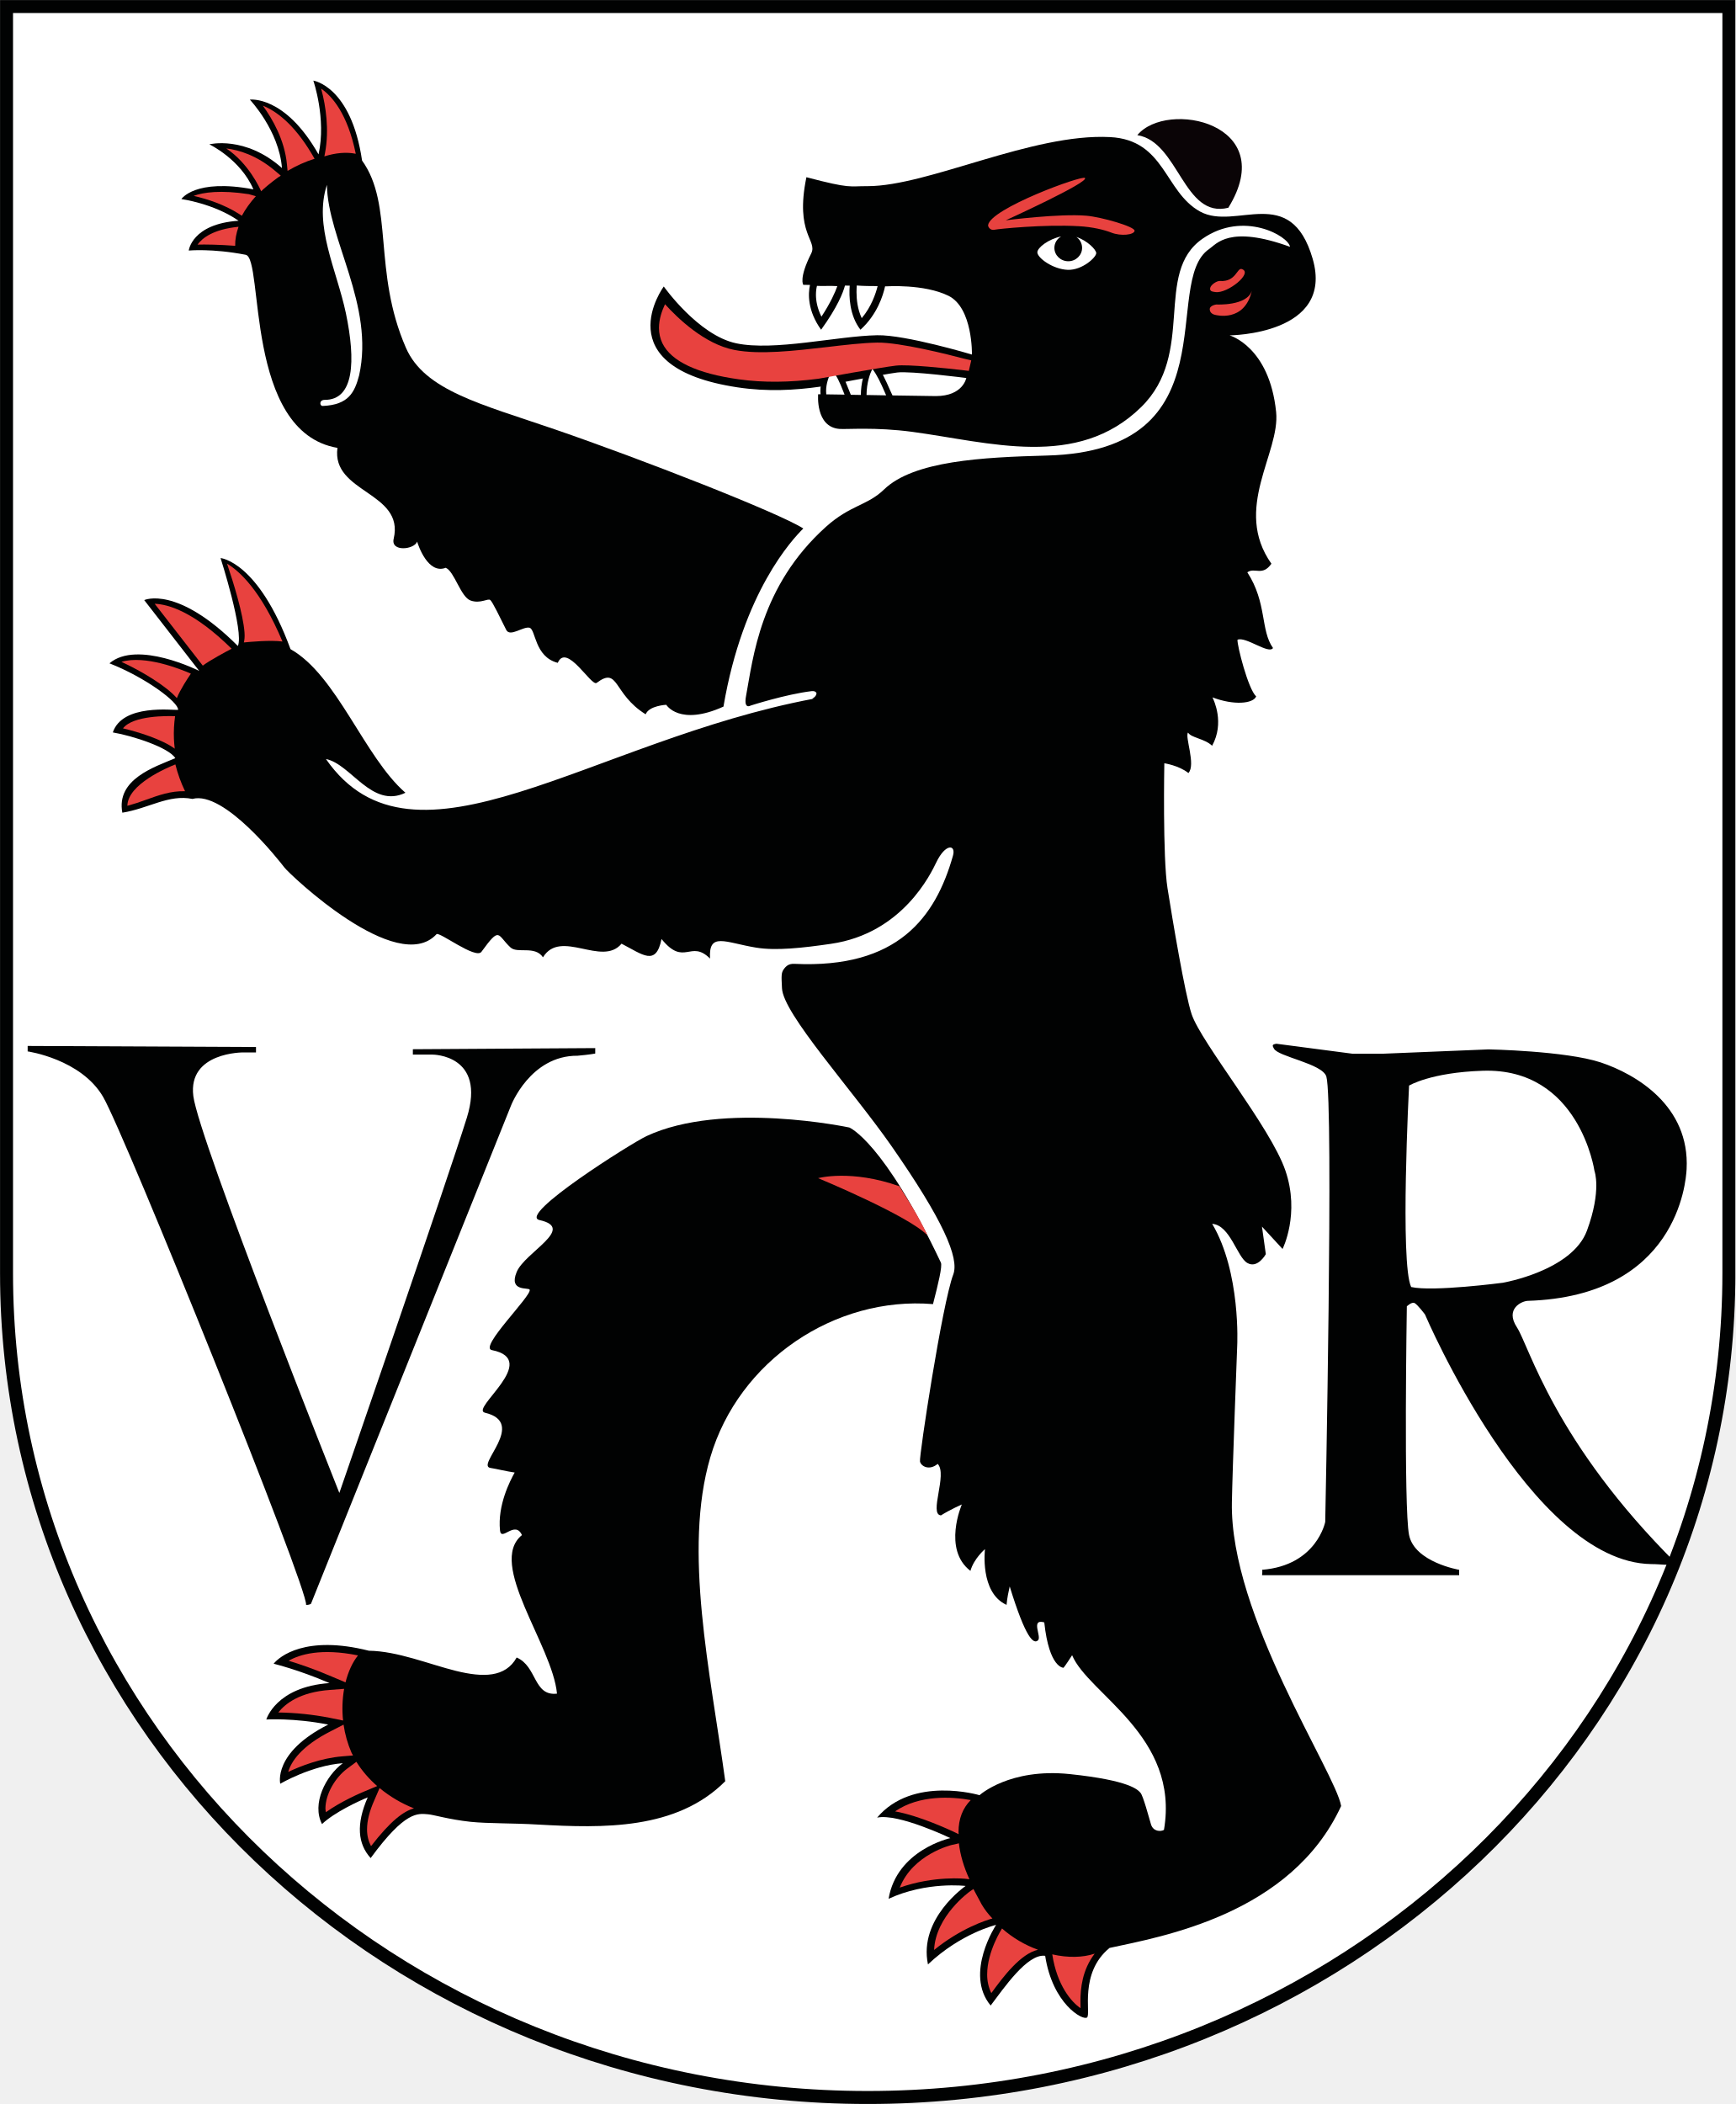
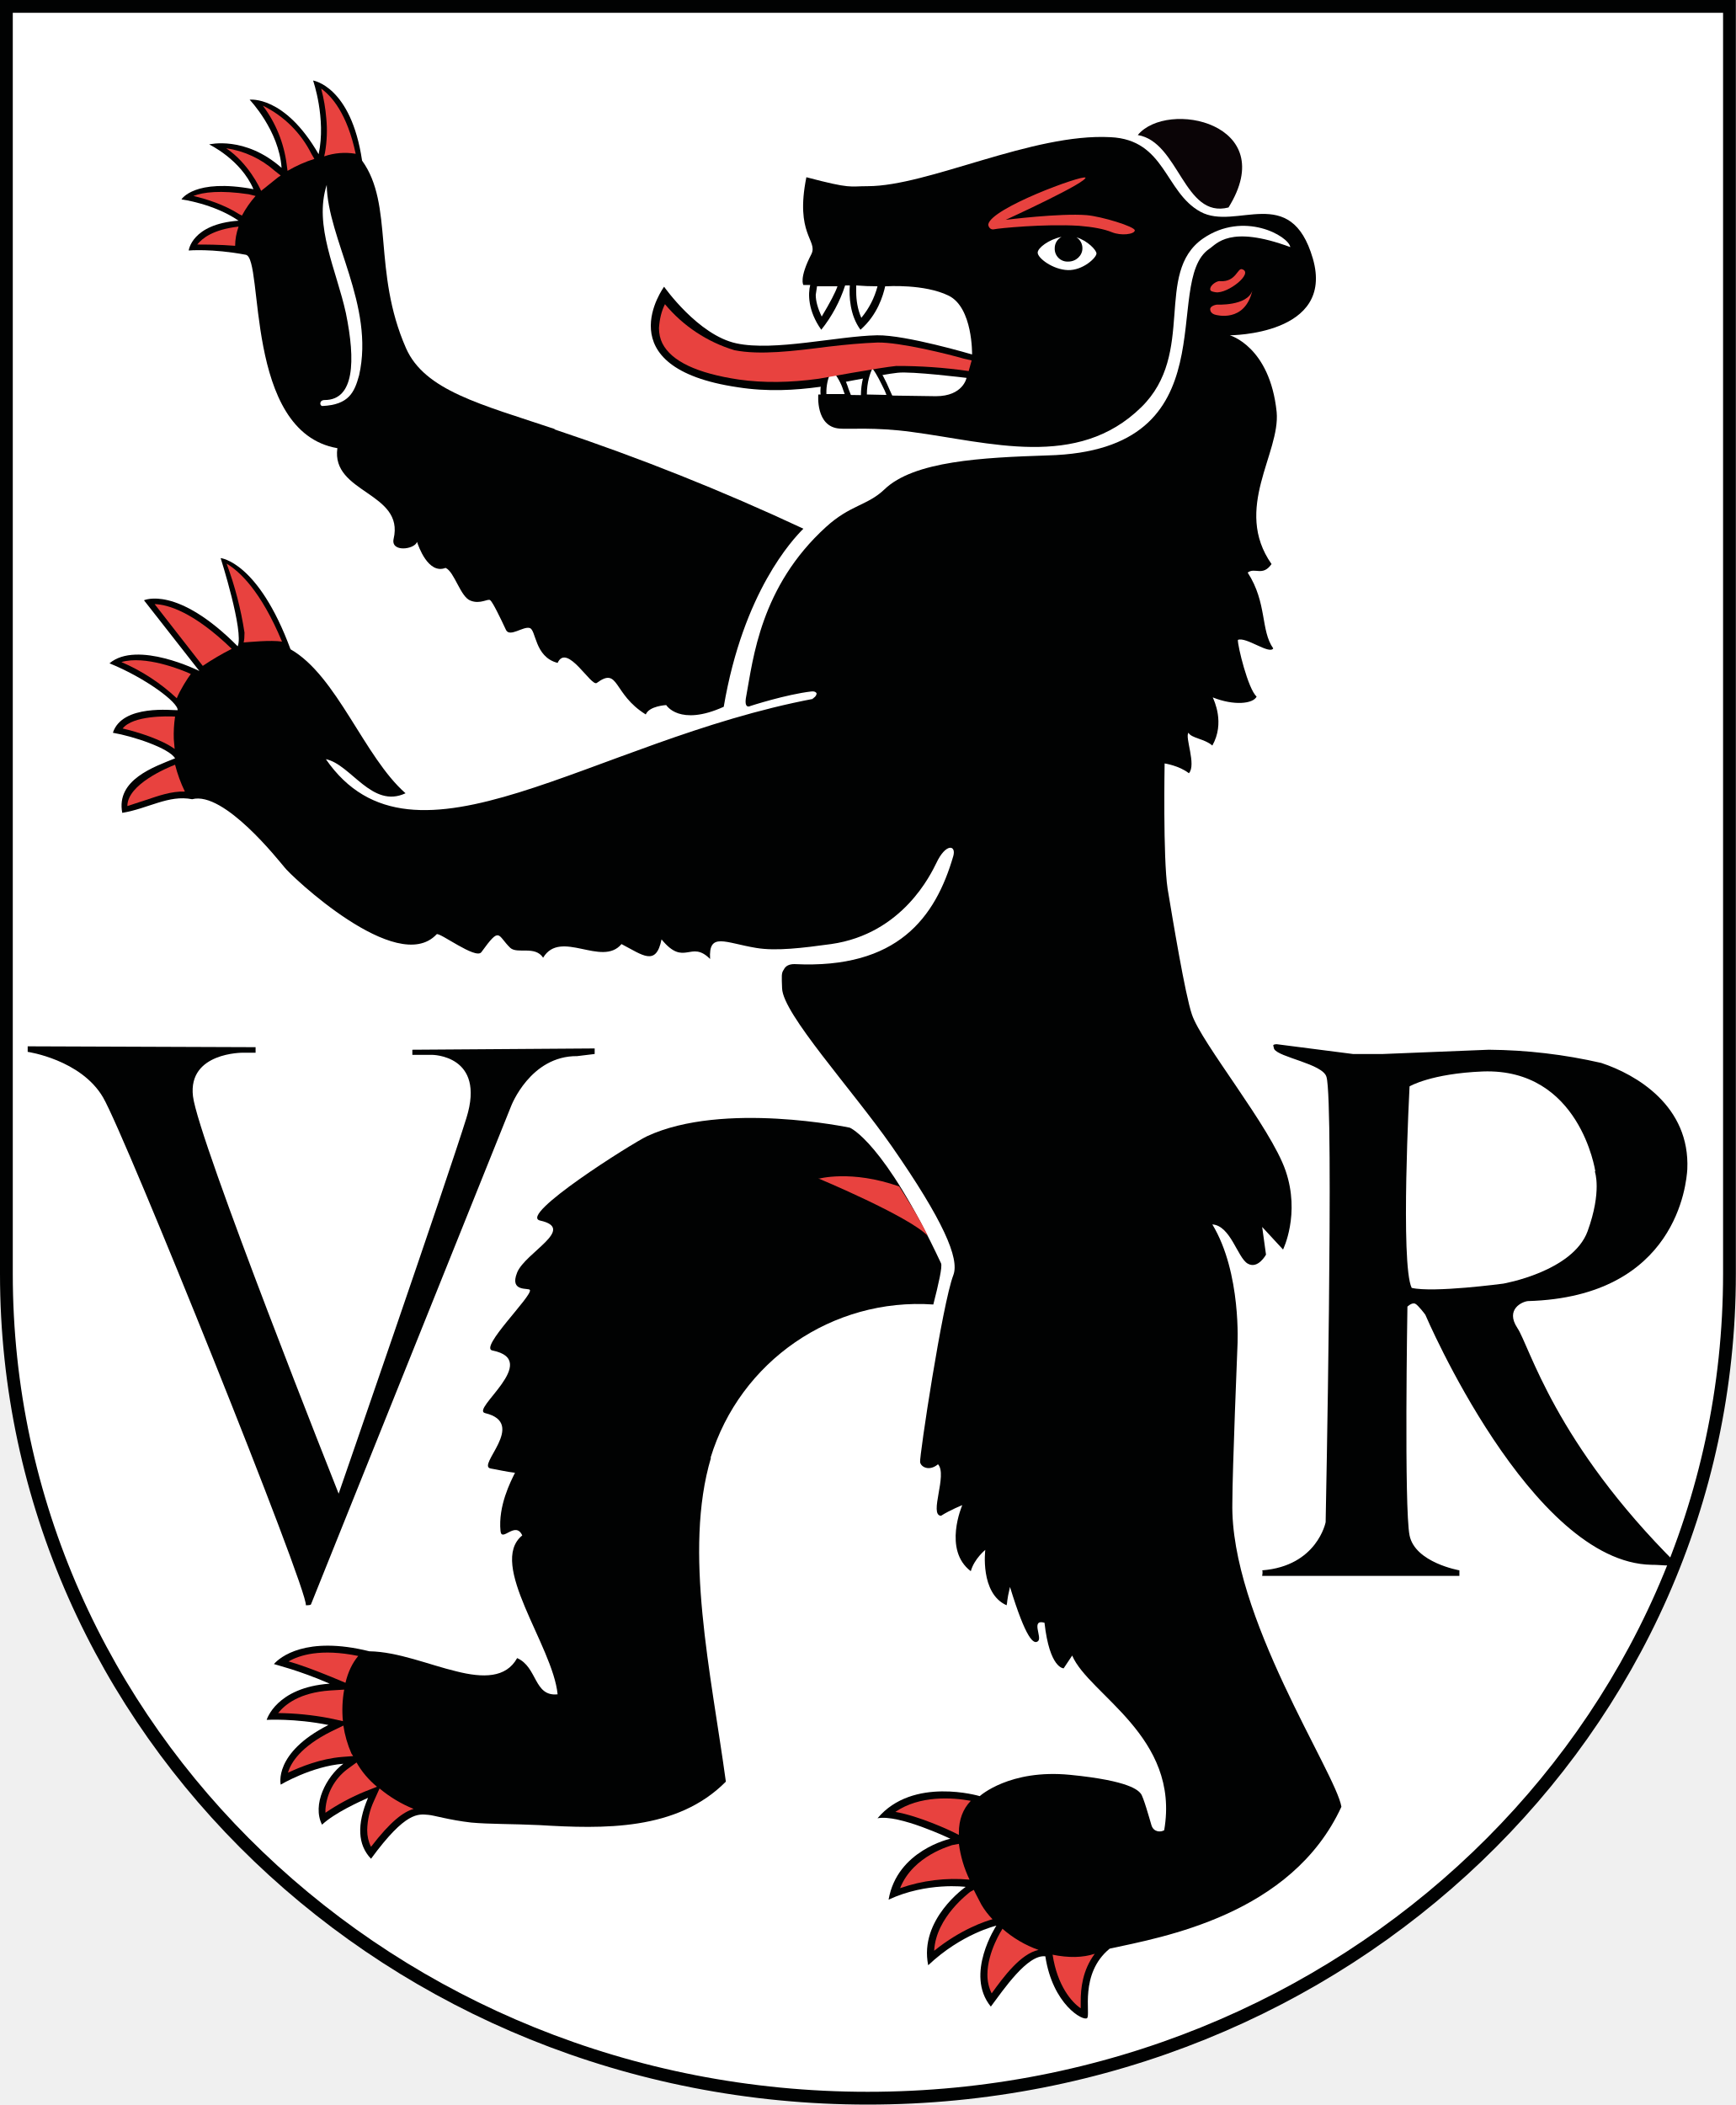
- <svg xmlns="http://www.w3.org/2000/svg" xmlns:xlink="http://www.w3.org/1999/xlink" xml:space="preserve" width="407.543" height="494.059" viewBox="-176.544 -214.721 407.543 494.059">
-   <path fill="#FFF" d="M27.088-213.19h202.395V84.275c0 106.875-90.568 193.532-202.25 193.532-111.703 0-202.242-86.657-202.242-193.532V-213.19z" />
+ <svg xmlns="http://www.w3.org/2000/svg" xmlns:xlink="http://www.w3.org/1999/xlink" xml:space="preserve" width="407.5" height="494.1" viewBox="-176.5 -214.7 407.5 494.1">
+   <path fill="#fff" d="M27-213.2h202.5V84.3c0 106.9-90.6 193.5-202.3 193.5S-175 191.2-175 84.3v-297.5z" />
  <defs>
-     <path id="a" d="M-176.544-214.721h407.543v494.059h-407.543z" />
+     <path id="a" d="M-176.5-214.7H231v494h-407.5z" />
  </defs>
  <clipPath id="b">
    <use xlink:href="#a" overflow="visible" />
  </clipPath>
-   <path fill="none" stroke="#010202" stroke-width="3.048" d="M27.088-213.19h202.395V84.275c0 106.875-90.568 193.532-202.25 193.532-111.703 0-202.242-86.657-202.242-193.532V-213.19z" clip-path="url(#b)" />
-   <path fill="#010202" d="M-170.048 30.888v1.281s12.563 1.785 17.738 10.715c5.16 8.906 48.254 115.719 47.648 119.25.672.063 1.148-.25 1.148-.25l46.969-116.969s4.527-11.809 15.641-11.73c2.832-.25 4.152-.512 4.152-.512v-1.281l-42.832.266v1.262h4.625s12.664-.031 8.055 14.816c-4.625 14.852-29.945 88.117-29.945 88.117s-33-82.883-34.293-93.211c-1.297-10.344 11.742-10.234 11.742-10.234h2.977v-1.27zM166.139 153.9s-10.484-1.781-11.766-8.18c-1.297-6.406-.523-53.688-.523-53.688s1.125-1.102 1.813-.773c.695.344 2.445 2.672 2.445 2.672s24.813 58.172 53.125 58.625c2.563 0 3.656.414 5.938-.094-28.734-28.547-34.594-51.125-37.469-55.5-2.875-4.391 1.18-6.172 2.539-6.219 35.03-1.094 37.164-27.891 37.313-30.922.789-14.891-11.953-22.328-20.166-25.063-8.234-2.719-26.344-3.063-26.344-3.063l-24.805 1.016h-7.164l-17.867-2.344s-.758.098-.836.359c-.063.266.164.543.25.754.891 1.934 11.438 3.543 12.328 6.605 1.75 6.031-.266 104.563-.266 104.563s-1.984 10.219-14.836 11.25c.141.156 0 1.266 0 1.266h46.289zM-46.302-113.92c20.277 6.961 52.734 19.641 58.414 23.297-2.535 2.511-14.168 14.871-18.75 41.824-10.352 4.688-13.434-.422-13.434-.422s-4.031.184-4.84 2.229c-7.762-4.816-6.23-11.336-11.512-7.375-1.238.934-7.055-9.52-9.129-4.707-5.504-1.406-5.137-7.887-6.648-8.246-1.488-.344-4.566 2.262-5.453.512-1.496-2.992-3.176-6.504-3.73-7-.559-.512-2.27.922-4.613.113-2.355-.801-3.809-6.832-5.867-7.699-4.133 1.602-6.445-5.223-6.719-6.148-.625 1.871-6.258 2.512-5.504-.672 2.594-11.051-14.664-10.715-13.207-21.336-21.93-3.746-17.242-44.531-21.555-45.344-7.926-1.531-13.367-.992-13.367-.992s.703-6.25 11.695-7c-5.758-4.043-13.422-5.09-13.422-5.09s3.137-4.895 16.91-2.281c-3.023-7.07-10.344-10.574-10.344-10.574s8.402-2.113 17.051 5.566c-.699-8.863-7.547-16.063-7.547-16.063s8.219-1.113 16.137 12.863c1.863-8.398-1.223-17.328-1.223-17.328s8.863 1.266 11.445 18.77c7.504 10.445 2.457 26.008 10.305 43.984 4.379 10.025 17.633 13.193 34.907 19.119" />
-   <path fill="#010202" d="M-9.728 127.478c6.68-22.75 29.305-37.875 52.297-35.969 1.211-4.703 2.242-8.922 1.852-9.75-13.492-28.516-21.5-31.719-21.5-31.719s-29.727-6.344-47.633 2.016c-3.598 1.688-30.398 18.578-25.117 19.719 8.672 1.922-3.465 7.547-5.379 12.203-1.926 4.688 2.832 3.563 3.059 4.141.535 1.406-12.008 13.578-8.883 14.188 11.625 2.297-5.238 13.844-1.621 14.703 10 2.375-2.25 12.438 1.301 12.969 1.273.188 3.715.797 5.68 1.078-1.109 1.984-4.055 7.703-3.445 13.609.297 2.719 3.512-2.5 5.152 1.078-8.242 6.703 7.16 25.828 8.23 37.234-5.574.641-4.633-6.406-9.473-8.484-2.621 4.719-7.918 4.703-14.254 3.141-6.32-1.563-13.707-4.641-20.457-4.734-14.832-3.75-21.008 1.359-22.359 3.047.43.141 5.633 1.344 13.109 4.547-12.613.898-14.832 8.555-14.832 8.555s6.48-.406 14.539 1.195c-13.074 6.594-11.266 13.891-11.266 13.891s7.242-4.266 14.695-4.828c-4.023 2.984-7.359 9.547-4.887 14.297 2.953-2.797 8.672-5.422 10.734-6.266-2.758 6.297-2.344 10.906.691 14.25 8.168-11.164 11.102-10.469 13.469-10.281 1.297.094 4.816 1.203 9.977 1.766 4.313.438 9.785.281 16.023.656 14.992.828 32.352 1.328 43.809-10.188-3.511-25.642-9.941-54.173-3.511-76.064" />
-   <path fill="#0A0406" d="M90.553-182.983c6.898-8.375 33.641-2.84 21.375 17.047-10.539 2.648-11.625-15.512-21.375-17.047" />
-   <path fill="#FFF" d="M33.405-118.401v.008h.015z" />
-   <path fill="#E8423F" d="M15.592 61.931s7.727-2.125 19.094 1.906c1.508 2.516 4.453 6.844 6.594 11.547-4.383-4.625-25.688-13.453-25.688-13.453" />
-   <path fill="#010202" d="M14.577-50.655C-37.841-40.823-79.326-6.721-99.998-36.487c5.887 1.16 10.773 11.719 18.672 7.922-9.672-8.395-16.074-27.578-26.992-33.723-7.578-20.656-16.426-21.391-16.426-21.391s5.551 17.305 4.063 20.648c-14.344-14.355-21.992-10.777-21.992-10.777l12.906 16.625s-14.57-7.352-21.074-1.777c8.473 3.32 16.281 9.152 16.121 10.93-1.039.145-13.055-1.512-15.328 5.293 4.785.816 13.207 3.594 14.672 6.051-4.895 2.078-13.918 4.934-12.438 12.801 6.16-.984 10.879-4.363 16.461-3.234 7.449-2.016 20.363 14.488 21.609 16.113 1.23 1.621 26.488 25.641 35.711 15.656.625-.688 9.219 5.984 10.555 4.129 4.461-6.129 3.656-3.953 6.824-1.021 1.621 1.512 5.719-.512 7.629 2.313 4.168-6.781 13.867 2.328 18.449-3.199 5.039 2.609 8.09 5.359 9.391-1.094 5.363 6.604 6.77.016 11.395 4.59-.379-6.313 3.535-3.77 10.781-2.574 4.684.781 11 .078 17.625-.891C35.483 4.466 42.124-9.721 43.319-12.174c2.195-4.594 4.711-4.266 3.93-1.578C43.155.689 34.288 12.76 10.019 11.607c-1.328-.063-1.961.508-2.531 1.313-.559.816-.535 1.488-.383 4.41.242 6 16.383 23.703 25.66 36.984 12.14 17.406 16.03 26.359 14.562 30.242-2.594 6.859-8.055 42.742-7.813 43.906.25 1.164 2.219 2.203 4.156.563 2.375 2.453-2.141 11.875.766 12.094 2.195-1.375 4.906-2.563 4.906-2.563s-4.578 10.547 2.016 15.594c.828-2.922 3.422-5.109 3.422-5.109s-1.281 10.219 5.063 13.094c.109-.656.008-1.078.742-4.328 3.82 12.391 5.617 13.547 6.617 12.672 1-.836-1.844-5.164 1.5-4.234 1.156 10.805 4.523 10.656 4.523 10.656s.406-.438 2.016-2.945c3.82 9.164 25.328 18.945 21.57 41.016-.781.453-2.523.406-3.047-1.297-.508-1.688-1.836-6.719-2.469-7.414-.609-.688-2.406-2.898-16.578-4.391-14.172-1.484-21.219 4.953-21.219 4.953s-15.672-4.672-24.051 5.266c4.988-1.063 17.199 4.813 17.199 4.813s-12.57 2.727-14.508 14.25c8.953-4.141 18.094-3.016 18.094-3.016s-11.109 7.641-8.844 18.422c7.805-7.375 16-9.281 16-9.281s-7.523 11.398-1.281 18.938c3.031-3.969 8.609-12.258 12.805-11.672 1.734 11.297 8.867 15.266 9.836 14.477.984-.805-1.938-10.414 5.281-16.328 12.328-2.672 42.672-7.883 54.391-33.328-1.328-7.883-26.188-44.773-25.656-71.344.125-7.391 1.25-36.773 1.25-36.773s.898-17.164-5.875-28.586c4.234.313 5.836 7.836 8.266 9.195 2.422 1.391 4.328-2.078 4.328-2.078l-.906-6.469 4.836 5.25s4.164-8.234.656-18.438c-3.492-10.188-19.781-29.988-22.016-36.711-1.57-4.688-4.508-22.293-5.656-29.543-1.164-7.266-.75-29.359-.75-29.359s3.422.504 5.656 2.297c1.805-1.953-.891-8.547-.086-9.504.758 1.262 3.859 1.391 5.656 3.094 2.969-5.391.398-10.672.086-11.359 4.969 1.902 9.539 1.504 10.258-.223-1.898-1.73-4.5-12.031-4.391-13.305 1.906-.855 7.375 3.504 8.344 1.938-2.984-4.188-1.375-10.609-6.031-17.777 1.734-1.242 3.531 1.016 5.656-2.016-9.141-12.953 2.094-25.992 1.109-35.625-1.57-15.391-10.93-18-10.93-18s24.688-.121 19.508-17.992c-5.203-17.887-18.031-6.48-26.43-11.078-8.391-4.602-8.195-16.824-21.148-17.488-18.273-.953-42.719 11.521-56.93 11.521-4.426-.031-3.848.68-14.383-2.098-2.762 13.383 2.695 14.793 1.117 17.922-2.949 5.848-1.855 7.344-1.855 7.344l1.578.031c-.449 2.055-.617 6.023 2.613 10.512 3.871-5.359 5.176-8.762 5.602-10.367l1.113.023c-.188 2.457-.082 6.984 2.527 10.344 3.918-3.543 5.313-8.039 5.781-10.191l.234.008s8.93-.609 14.664 2.223c5.734 2.848 5.5 13.793 5.5 13.793s-15.563-4.672-22.27-4.535c-9.465.191-24.16 3.777-33.078 1.895-8.922-1.871-17.023-13.344-17.023-13.344s-14.035 18.969 17.344 23.688c7 1.059 13.551.664 19.293-.152 0 0 14.961-2.934 18.172-3.336 3.203-.398 16.234 1.289 16.234 1.289s-.75 4.246-7.156 4.246c-2.141 0-27.633-.43-27.633-.43s-.688 7.656 4.953 8.137c1.809.145 8.48-.465 17.117.688 18.156 2.426 38.766 8.91 53.781-5.801 12.969-12.703 2.805-31.52 14.445-39.559 9.57-6.641 20.133-.648 20.523 1.918-14.328-5.223-17.313-.613-18.969.496-11.5 7.793 5.688 47.352-38.094 48.512-15.25.41-31.313 1.234-38.281 7.969-3.949 3.816-7.898 3.617-13.637 8.762C1.928-77.088.295-59.983-1.326-51.358c-.641 3.391 1.086 2.313 1.086 2.313s8.25-2.656 14.273-3.379c1.063-.125 1.176.504 1.176.504s.023.746-1.031 1.266" />
-   <path fill="#E8423F" d="M-148.025-59.311c4.762 2.207 10.457 5.617 13.016 8.52.777-1.984 2.625-4.785 3.297-5.742-2.407-1.067-10.743-4.411-16.313-2.778m.363 15.625c3.438.801 9.133 2.543 12.156 4.766-.078-.766-.168-1.543-.191-2.309a29.4 29.4 0 0 1 .273-5.313c-1.679-.074-9.863-.226-12.238 2.856m7.446-29.258c.738.93 10.922 14.059 11.297 14.527 1.688-1.277 5.535-3.328 6.77-3.969-8.868-8.757-14.923-10.445-18.067-10.558m-6.414 47.442a51 51 0 0 0 4.359-1.41c2.902-1.047 5.879-2.125 9.184-2.016a33 33 0 0 1-2.273-6.293c-1.856.734-11.2 4.656-11.27 9.719m27.511-40.68c.07.992 0 1.727-.16 2.32 1.504-.145 6.254-.594 9.07-.219-5.023-11.949-10.07-16.52-13.016-18.285 1.513 4.465 3.786 11.789 4.106 16.184M33.663 210.626c5.742 1.016 12.914 4.406 13.758 4.781 0 0 .719.367 1.172.578 0-.164-.031-.328-.031-.508 0-3.109.992-5.625 2.875-7.508-4.392-.803-12.063-1.28-17.774 2.657m17.539 18.821c-.078.063-8.016 5.734-8.375 13.719 6.266-5.078 12.188-6.984 13.695-7.391a17.7 17.7 0 0 1-2.578-3.391c.023.031.023.016-1.211-2.266 0 0-.5-.906-.672-1.266-.164.134-.398.298-.859.595m-4.172-10.953c-.117.031-9.164 2.172-12.266 10.031 8.094-2.852 15.359-2.094 15.672-2.047 0 0 .375.047.688.078-1.328-2.883-2.164-5.719-2.477-8.438-.258.079-.711.196-1.617.376m23.539 25.703c.008.031.023.078.023.078 1.109 7.204 4.5 11.148 6.633 12.563 0-.578-.031-1.625-.031-1.625 0-3 .422-7.359 3.344-11.18-2.789.937-6.266 1.008-9.969.164m-11.789-6.078c-.031.063-3.492 5.359-3.492 10.813 0 1.609.344 3.07.977 4.367 2.813-3.875 6.875-9.25 10.961-10.18a26.3 26.3 0 0 1-8.446-5M-93.017-178.616l.02-.016c-1.922-9.367-5.555-13.504-8.121-15.27a40 40 0 0 1 1.246 7c.219 2.543.184 5.316-.336 8.078l-.16.824c2.632-.831 5.144-1.057 7.351-.616m-10.336-.008c-4.293-7.199-8.535-10.105-11.469-11.297 2.27 3.145 5.133 8.082 5.664 13.793l.148 1.535c2.105-1.238 4.234-2.191 6.348-2.848zm-14.742 9.504c-6.672-1.031-10.664-.445-12.969.391 3 .699 7.121 1.969 10.746 4.297l.574.375c.84-1.559 1.945-3.102 3.289-4.598zm-2.543 7.664c-5.855.609-8.402 2.625-9.52 4.176 1.703-.063 5.246 0 8.848.281-.043-1.41.238-2.914.781-4.457zm10.039-12.015-1.383-1.168c-4.273-3.609-8.402-4.855-11.418-5.223 5.23 3.496 7.855 9.297 8.191 10.055.496-.543 2.563-2.258 4.023-3.289.212-.133.38-.246.587-.375m17.75 372.457-2.16 1.602c-2.832 2.117-5.109 5.984-5.109 9.398 0 .258.078.539.109.836 3.504-2.516 8.113-4.508 9.168-4.938l2.875-1.203c-1.907-1.664-3.586-3.609-4.883-5.695m-3.008-8.727-2.824 1.445c-7.223 3.625-9.504 7.313-10.176 9.656 2.875-1.359 7.699-3.258 12.699-3.656l2.52-.211a8 8 0 0 1-.336-.609 26 26 0 0 1-1.883-6.625m.129-8.406-3.313.25c-7.168.516-10.566 3.297-12.145 5.297a68 68 0 0 1 12.066 1.25l3.145.641a27 27 0 0 1 .247-7.438m7.098 26.148c-1.16 2.586-1.715 4.867-1.715 6.867 0 1.477.336 2.773.938 3.922 4.617-5.969 7.625-8.188 10.082-8.875a30 30 0 0 1-8.074-4.766zm-20.129-32.742c2.367.711 5.91 1.891 10.254 3.758l3.105 1.313c.633-2.508 1.625-4.688 2.93-6.328-8.715-1.774-13.754-.211-16.289 1.257m217.898-318.48s-1.688.184-1.57 1.229c.094 1.055 1.344 1.223 1.344 1.223s6.836 1.875 8.539-5.688c-1.133 3.634-8.313 3.236-8.313 3.236m.836-5.516c-.555-.117-2.375.852-2.328 1.898.039.582.672.617 1.266.703 2.773.406 8.953-4.496 6.18-5.406-1.134-.378-1.344 3.055-5.118 2.805m-31.719-24.191c-.672-.695-22.289 7.199-22.75 11.082-.039.313.438 1.305 1.523 1.07.813-.184 11.523-1.297 19.75-.832 3.203.168 6.016.848 7.703 1.52 2.219.867 5.313.531 5.43-.438s-7.836-3.25-11.313-3.539c-6.328-.551-18.938 1.074-18.938 1.074s19.611-8.922 18.595-9.937" />
-   <path fill="#FFF" d="M-92.208-126.565c3.672-16.449-7.406-32.043-7.559-44.754-3.168 9.633 2.297 19.934 4.457 30.16 2.336 11.191 1.957 20.406-5.027 20.336-1.293.031-1.156 1.449-.422 1.43 6.136-.262 7.504-3.254 8.551-7.172m168.449-32.508a3.09 3.09 0 0 1 1.344 2.555c0 1.734-1.461 3.145-3.242 3.145-1.797 0-3.266-1.41-3.266-3.145 0-1.145.641-2.145 1.586-2.68-2.961.605-5.586 2.633-5.586 3.727 0 1.289 3.625 3.984 7.156 4.113 3.375.102 6.672-2.922 6.672-3.93-.008-.808-2.125-2.968-4.664-3.785" />
-   <path fill="#010202" d="M17.631-128.295c-.68 1.25-1.504 3.207-1.504 5.402 0 2.398.938 4.469 2.703 5.992l.395.309h7.383l-1.527-2.039c-.969-1.297-1.633-2.91-2.352-4.727-.84-2.16-1.648-4.043-2.977-5.266l-1.289-1.176z" />
-   <path fill="#010202" d="M27.12-128.655c-.688 1.391-1.496 3.711-1.496 6.848 0 1.199.137 2.504.434 3.895l.223 1.09 3.785-.168 3.387-.098 2.398-.07-1.336-1.938c-.75-1.117-1.422-2.641-2.125-4.223-.891-2.047-1.797-4.023-2.98-5.559l-1.328-1.715z" />
-   <path fill="#FFF" d="M15.081-145.495c0 1.383.305 3.16 1.289 5.137 2.125-3.242 3.262-5.809 3.734-7.176-1.742-.121-3.48.031-4.785-.059-.133.512-.238 1.227-.238 2.098m9.527-.64c0 1.762.25 4.063 1.223 6.121 2.25-2.648 3.305-5.785 3.738-7.527-1.641 0-3.391-.016-4.906-.137-.024.449-.055.949-.055 1.543m-3.145 23.234c-.758-1.938-1.504-3.738-2.648-4.785-.742 1.352-1.352 3.023-1.352 4.793 0 .254.023.508.043.773 1.102.016 2.582.039 4.301.063-.109-.27-.23-.559-.344-.844m9.692.078c-.828-1.906-1.715-3.832-2.828-5.281-.535 1.082-1.336 3.184-1.367 6.137 1.512.031 3.09.055 4.609.082a17 17 0 0 0-.414-.938M197.913 60.228s1.734 4.531-1.758 14.016c-3.484 9.461-19.766 12.25-19.766 12.25s-16.438 2.164-21.523 1c-2.656-5.523-.492-47.297-.492-47.297s5.031-3.078 17.266-3.484c22.749-.778 26.273 23.515 26.273 23.515" />
-   <path fill="#E8423F" d="M-21.783-137.721c0 1.289.277 2.508.801 3.602 2.094 4.258 8.133 7.105 17.973 8.473 5.77.801 11.875.746 18.699-.145.094-.023 14.855-2.703 18.184-3.078 2.859-.328 11.797.621 15.5 1.047 0 0 1.172.137 1.609.191.141-.664.438-1.84.57-2.465-.445-.117-1.711-.406-1.711-.406-3.406-.906-15.078-3.863-20.371-3.77-3.352.059-7.43.527-11.758 1.043-7.777.895-15.816 1.836-21.793.68-7.031-1.371-13.328-7.473-16.289-10.738-.695 1.488-1.414 3.464-1.414 5.566" />
+   <path fill="none" stroke="#010202" stroke-width="3" d="M27-213.2h202.5V84.3c0 106.9-90.6 193.5-202.3 193.5S-175 191.2-175 84.3v-297.5z" clip-path="url(#b)" />
+   <path fill="#010202" d="M-170 30.9v1.3s12.5 1.8 17.7 10.7 48.2 115.7 47.6 119.2q1.1 0 1.2-.2l47-117S-52 33.1-41 33.2l4.1-.5v-1.3l-42.8.3v1.2h4.6s12.7 0 8.1 14.8-30 88.2-30 88.2-33-83-34.2-93.3 11.7-10.2 11.7-10.2h3v-1.3zm336.1 123s-10.4-1.8-11.7-8.2-.5-53.7-.5-53.7 1-1 1.8-.7c.7.3 2.4 2.6 2.4 2.6s24.8 58.2 53.1 58.7c2.6 0 3.7.4 6-.1-28.8-28.6-34.6-51.2-37.5-55.5-2.9-4.4 1.2-6.2 2.5-6.3 35-1 37.2-27.8 37.4-30.9.7-14.9-12-22.3-20.2-25a122 122 0 0 0-26.4-3.1l-24.8 1h-7.1l-17.9-2.3s-.8 0-.8.3l.2.8c1 2 11.5 3.5 12.3 6.6 1.8 6-.2 104.5-.2 104.5s-2 10.3-14.9 11.3c.2.2 0 1.3 0 1.3h46.3zM-46.3-113.9a545 545 0 0 1 58.4 23.3C9.6-88.1-2-75.8-6.6-48.8c-10.4 4.7-13.5-.4-13.5-.4s-4 .2-4.8 2.2c-7.8-4.8-6.2-11.3-11.5-7.4-1.3 1-7-9.5-9.2-4.7-5.5-1.4-5-7.9-6.6-8.2-1.5-.4-4.6 2.2-5.5.5-1.4-3-3.1-6.5-3.7-7-.5-.5-2.3 1-4.6.1-2.4-.8-3.8-6.8-5.9-7.7-4.1 1.6-6.4-5.2-6.7-6.1-.6 1.8-6.2 2.5-5.5-.7 2.6-11-14.7-10.7-13.2-21.3-22-3.8-17.2-44.6-21.5-45.4-8-1.5-13.4-1-13.4-1s.7-6.2 11.7-7c-5.8-4-13.4-5-13.4-5s3-5 16.9-2.4c-3-7-10.4-10.5-10.4-10.5s8.4-2.1 17 5.5c-.6-8.8-7.5-16-7.5-16s8.2-1.1 16.2 12.8c1.8-8.4-1.3-17.3-1.3-17.3s8.9 1.3 11.5 18.8c7.5 10.4 2.4 26 10.3 44 4.4 10 17.6 13.2 34.9 19" />
+   <path fill="#010202" d="M-9.7 127.5a51 51 0 0 1 52.3-36c1.2-4.7 2.2-9 1.8-9.7C31 53.2 23 50 23 50s-29.7-6.3-47.6 2c-3.6 1.7-30.4 18.6-25.1 19.8 8.6 1.9-3.5 7.5-5.4 12.2s2.8 3.5 3 4.1c.6 1.4-12 13.6-8.8 14.2 11.6 2.3-5.3 13.9-1.7 14.7 10 2.4-2.2 12.4 1.3 13 1.3.2 3.8.8 5.7 1-1 2-4 7.8-3.4 13.7.3 2.7 3.5-2.5 5.1 1-8.2 6.7 7.2 25.9 8.3 37.3-5.6.6-4.7-6.4-9.5-8.5-2.6 4.7-8 4.7-14.3 3.1-6.3-1.5-13.7-4.6-20.4-4.7-14.9-3.7-21 1.4-22.4 3 .5.2 5.7 1.4 13.1 4.6-12.6.9-14.8 8.5-14.8 8.5s6.5-.4 14.5 1.2c-13 6.6-11.2 14-11.2 14s7.2-4.3 14.7-4.9c-4 3-7.4 9.6-5 14.3 3-2.8 8.8-5.4 10.8-6.3q-4 9.4.7 14.3c8.2-11.2 11.1-10.5 13.5-10.3 1.3.1 4.8 1.2 10 1.8 4.3.4 9.7.3 16 .6 15 .9 32.3 1.4 43.8-10.2-3.5-25.6-10-54.1-3.5-76" />
+   <path fill="#0a0406" d="M90.6-183c6.9-8.4 33.6-2.8 21.3 17-10.5 2.7-11.6-15.4-21.3-17" />
+   <path fill="#e8423f" d="M15.6 62s7.7-2.2 19 1.8c1.6 2.6 4.5 6.9 6.7 11.6-4.4-4.6-25.7-13.5-25.7-13.5" />
+   <path fill="#010202" d="M14.6-50.7c-52.4 9.9-94 44-114.6 14.2 5.9 1.2 10.8 11.7 18.7 8-9.7-8.5-16.1-27.6-27-33.8-7.6-20.6-16.4-21.4-16.4-21.4s5.5 17.3 4 20.7c-14.3-14.4-22-10.8-22-10.8l13 16.6s-14.6-7.3-21.1-1.8c8.4 3.4 16.2 9.2 16 11-1 .1-13-1.5-15.2 5.3 4.7.8 13.2 3.6 14.6 6-4.9 2-13.9 5-12.4 12.8 6.1-1 10.9-4.3 16.4-3.2 7.5-2 20.4 14.5 21.7 16 1.2 1.7 26.4 25.7 35.7 15.7.6-.6 9.2 6 10.5 4.2 4.5-6.2 3.7-4 6.8-1 1.7 1.5 5.8-.6 7.7 2.3 4.1-6.8 13.8 2.3 18.4-3.2 5 2.6 8.1 5.3 9.4-1.1 5.4 6.6 6.8 0 11.4 4.6C-10.2 4-6.3 6.6 1 7.8c4.7.8 11 0 17.6-.9 16.9-2.4 23.5-16.6 24.7-19 2.2-4.7 4.7-4.3 4-1.7C43.1.7 34.2 12.8 10 11.6q-1.9 0-2.5 1.3c-.6.8-.5 1.5-.4 4.4.2 6 16.4 23.7 25.7 37 12.1 17.4 16 26.4 14.5 30.3-2.6 6.8-8 42.7-7.8 43.9s2.2 2.2 4.2.5c2.3 2.5-2.2 11.9.7 12.1 2.2-1.4 5-2.5 5-2.5s-4.6 10.5 2 15.5c.8-2.9 3.4-5 3.4-5s-1.3 10.2 5 13c.2-.6 0-1 .8-4.3 3.8 12.4 5.6 13.6 6.6 12.7s-1.8-5.2 1.5-4.3c1.2 10.8 4.5 10.7 4.5 10.7l2-3c3.9 9.2 25.4 19 21.6 41-.8.5-2.5.5-3-1.2s-1.9-6.7-2.5-7.4-2.4-3-16.6-4.4-21.2 5-21.2 5-15.7-4.7-24 5.2c5-1 17.1 4.8 17.1 4.8s-12.5 2.7-14.5 14.3c9-4.2 18.1-3 18.1-3s-11 7.6-8.8 18.4c7.8-7.4 16-9.3 16-9.3s-7.5 11.4-1.3 19c3-4 8.6-12.3 12.8-11.8 1.7 11.3 8.9 15.3 9.8 14.5s-1.9-10.4 5.3-16.3c12.4-2.7 42.7-7.9 54.4-33.3-1.3-8-26.2-44.8-25.6-71.4 0-7.4 1.2-36.8 1.2-36.8s1-17.1-5.9-28.5c4.3.3 5.9 7.8 8.3 9.2s4.3-2.1 4.3-2.1l-.9-6.5 4.9 5.3s4.1-8.3.6-18.5-19.8-30-22-36.7c-1.6-4.7-4.5-22.3-5.7-29.5-1.1-7.3-.7-29.4-.7-29.4s3.4.5 5.7 2.3c1.8-2-1-8.5-.1-9.5.7 1.3 3.8 1.4 5.6 3 3-5.3.4-10.6.1-11.3 5 2 9.5 1.5 10.3-.2-2-1.7-4.5-12-4.4-13.3 1.9-.8 7.4 3.5 8.3 2-3-4.2-1.4-10.7-6-17.8 1.7-1.3 3.5 1 5.6-2-9.1-13 2.1-26 1.2-35.7-1.6-15.4-11-18-11-18s24.7 0 19.5-18c-5.2-17.9-18-6.4-26.4-11s-8.2-16.9-21.1-17.5c-18.3-1-42.8 11.5-57 11.5-4.4 0-3.8.7-14.4-2.1-2.7 13.4 2.7 14.8 1.2 18-3 5.8-1.9 7.3-1.9 7.3h1.6c-.5 2-.6 6 2.6 10.5a33 33 0 0 0 5.6-10.4H23c-.2 2.5 0 7 2.5 10.4 4-3.5 5.3-8 5.8-10.2h.3s8.9-.6 14.6 2.2 5.5 13.8 5.5 13.8-15.5-4.6-22.3-4.5c-9.4.2-24.1 3.8-33 1.9-9-1.9-17-13.3-17-13.3s-14 19 17.3 23.6c7 1.1 13.5.7 19.3-.1 0 0 15-3 18.2-3.3 3.2-.4 16.2 1.2 16.2 1.2s-.8 4.3-7.2 4.3l-27.6-.4s-.7 7.6 5 8c1.8.2 8.4-.4 17 .8 18.2 2.4 38.8 8.9 53.8-5.8 13-12.7 2.9-31.5 14.5-39.6 9.6-6.6 20.1-.6 20.5 2-14.3-5.3-17.3-.7-19 .4-11.5 7.8 5.7 47.4-38 48.5-15.3.5-31.4 1.3-38.3 8-4 3.8-8 3.6-13.7 8.8C2-77 .3-60-1.3-51.4-2-48-.3-49-.3-49S8-51.7 14-52.4c1.1-.1 1.2.5 1.2.5s0 .7-1 1.2" />
+   <path fill="#e8423f" d="M-148-59.3a45 45 0 0 1 13 8.5c.8-2 2.6-4.8 3.3-5.7-2.4-1.1-10.8-4.4-16.3-2.8m.3 15.6c3.5.8 9.2 2.6 12.2 4.8l-.2-2.3a29 29 0 0 1 .3-5.3c-1.7-.1-9.9-.3-12.3 2.8m7.5-29.2 11.3 14.5a64 64 0 0 1 6.8-4c-9-8.7-15-10.4-18.1-10.5m-6.4 47.4 4.3-1.4c3-1 6-2.1 9.2-2a33 33 0 0 1-2.3-6.3c-1.8.7-11.2 4.6-11.2 9.7m27.5-40.7q0 1.5-.2 2.3c1.5-.1 6.3-.6 9-.2-5-12-10-16.5-13-18.3a82 82 0 0 1 4.2 16.2M33.7 210.6c5.7 1 12.9 4.4 13.7 4.8l1.2.6v-.5q0-4.6 2.8-7.5c-4.4-.8-12-1.3-17.7 2.6m17.5 18.8c0 .1-8 5.8-8.4 13.8 6.3-5.1 12.2-7 13.7-7.4a18 18 0 0 1-2.6-3.4l-1.2-2.3-.6-1.2zm-4.2-11c0 .1-9.1 2.3-12.2 10.1a39 39 0 0 1 16.3-2 28 28 0 0 1-2.5-8.4zm23.6 25.7c1.1 7.3 4.5 11.2 6.6 12.6v-1.6c0-3 .4-7.3 3.3-11.2q-4.2 1.4-10 .2m-11.7-6s-3.5 5.3-3.5 10.7q0 2.4 1 4.4c2.8-3.9 6.8-9.3 11-10.2a26 26 0 0 1-8.5-5M-93-178.6c-2-9.4-5.6-13.5-8.1-15.3a40 40 0 0 1 1.2 7 30 30 0 0 1-.3 8l-.2.9a15 15 0 0 1 7.4-.6m-10.4 0a25 25 0 0 0-11.4-11.3 29 29 0 0 1 5.6 13.8l.2 1.5q3.1-1.8 6.3-2.8zm-14.7 9.5c-6.7-1-10.7-.5-13 .4 3 .7 7.2 2 10.8 4.3l.6.3a24 24 0 0 1 3.2-4.6zm-2.5 7.6c-5.9.7-8.4 2.7-9.6 4.2 1.7 0 5.3 0 8.9.3q0-2.2.8-4.5zm10-12-1.4-1.1a22 22 0 0 0-11.4-5.3c5.2 3.5 7.9 9.3 8.2 10l4-3.2zM-92.8 199l-2.2 1.6a13 13 0 0 0-5.1 9.4v.8a51 51 0 0 1 9.3-5l2.8-1.1q-3-2.5-4.8-5.7m-3-8.7-2.9 1.4c-7.2 3.6-9.5 7.3-10.2 9.7 3-1.4 7.7-3.3 12.7-3.7l2.6-.2-.4-.6a26 26 0 0 1-1.9-6.6m.2-8.4-3.3.2c-7.2.5-10.6 3.3-12.2 5.3a68 68 0 0 1 12 1.2l3.2.7a27 27 0 0 1 .3-7.4m7 26.1a17 17 0 0 0-1.6 6.9q0 2.1.9 3.9c4.6-6 7.6-8.2 10-8.9a30 30 0 0 1-8-4.8zm-20-32.7q3.6 1 10.2 3.7l3.1 1.3q.9-3.8 3-6.3c-8.8-1.8-13.8-.2-16.4 1.3m218-318.5s-1.7.2-1.6 1.2 1.3 1.2 1.3 1.2 6.8 2 8.6-5.7c-1.2 3.7-8.4 3.3-8.4 3.3m.9-5.5c-.6-.2-2.4.8-2.4 1.9 0 .5.7.6 1.3.7 2.8.4 9-4.5 6.2-5.4-1.1-.4-1.4 3-5.1 2.8M78.3-173c-.7-.7-22.3 7.2-22.8 11 0 .4.4 1.4 1.5 1.1.8-.2 11.6-1.3 19.8-.8q5 .4 7.7 1.5c2.2.9 5.3.5 5.4-.4s-7.8-3.3-11.3-3.6c-6.3-.5-19 1.1-19 1.1s19.7-9 18.7-10" />
+   <path fill="#fff" d="M-92.2-126.6c3.7-16.4-7.4-32-7.6-44.7-3.1 9.6 2.3 20 4.5 30.1 2.3 11.2 2 20.4-5 20.4-1.3 0-1.2 1.4-.5 1.4 6.2-.3 7.5-3.2 8.6-7.2M76.2-159a3 3 0 0 1 1.4 2.6c0 1.7-1.5 3.1-3.3 3.1a3 3 0 0 1-3.2-3.1 3 3 0 0 1 1.6-2.7c-3 .6-5.6 2.6-5.6 3.7 0 1.3 3.6 4 7.1 4.1s6.7-2.9 6.7-3.9c0-.8-2.1-3-4.7-3.8" />
+   <path fill="#010202" d="M17.6-128.3c-.6 1.3-1.5 3.2-1.5 5.4q0 3.7 2.7 6l.4.3h7.4l-1.5-2q-1.4-2-2.4-4.8-1-3.3-3-5.2l-1.2-1.2z" />
+   <path fill="#010202" d="M27.1-128.7c-.7 1.4-1.5 3.8-1.5 6.9q0 1.8.5 3.9l.2 1H30l3.4-.2h2.4l-1.4-2q-1-1.7-2.1-4.2-1.3-3.1-3-5.6l-1.3-1.7z" />
+   <path fill="#fff" d="M15-145.5q0 2.2 1.4 5.1 3-5 3.7-7.1h-4.8zm9.5-.6c0 1.7.3 4 1.2 6a19 19 0 0 0 3.8-7.4q-2.6 0-5-.2zm-3 23.1a13 13 0 0 0-2.7-4.8q-1.2 2.1-1.3 4.8v.8h4.3zm9.7 0c-.9-1.8-1.8-3.8-2.9-5.2-.5 1-1.3 3.2-1.3 6.1l4.6.1zM197.9 60.3s1.7 4.6-1.7 14c-3.5 9.5-19.8 12.3-19.8 12.3s-16.4 2.2-21.5 1c-2.7-5.5-.5-47.3-.5-47.3s5-3 17.2-3.5C194.4 36 198 60.2 198 60.2" />
+   <path fill="#e8423f" d="M-21.8-137.7q0 2 .8 3.6 3.2 6.3 18 8.5 8.6 1.2 18.7-.2s14.8-2.7 18.2-3a116 116 0 0 1 17 1.2l.7-2.5-1.8-.4c-3.4-1-15-3.9-20.3-3.8q-5.2.2-11.8 1c-7.8 1-15.8 2-21.8.8a34 34 0 0 1-16.3-10.8q-1.2 2.4-1.4 5.6" />
</svg>
